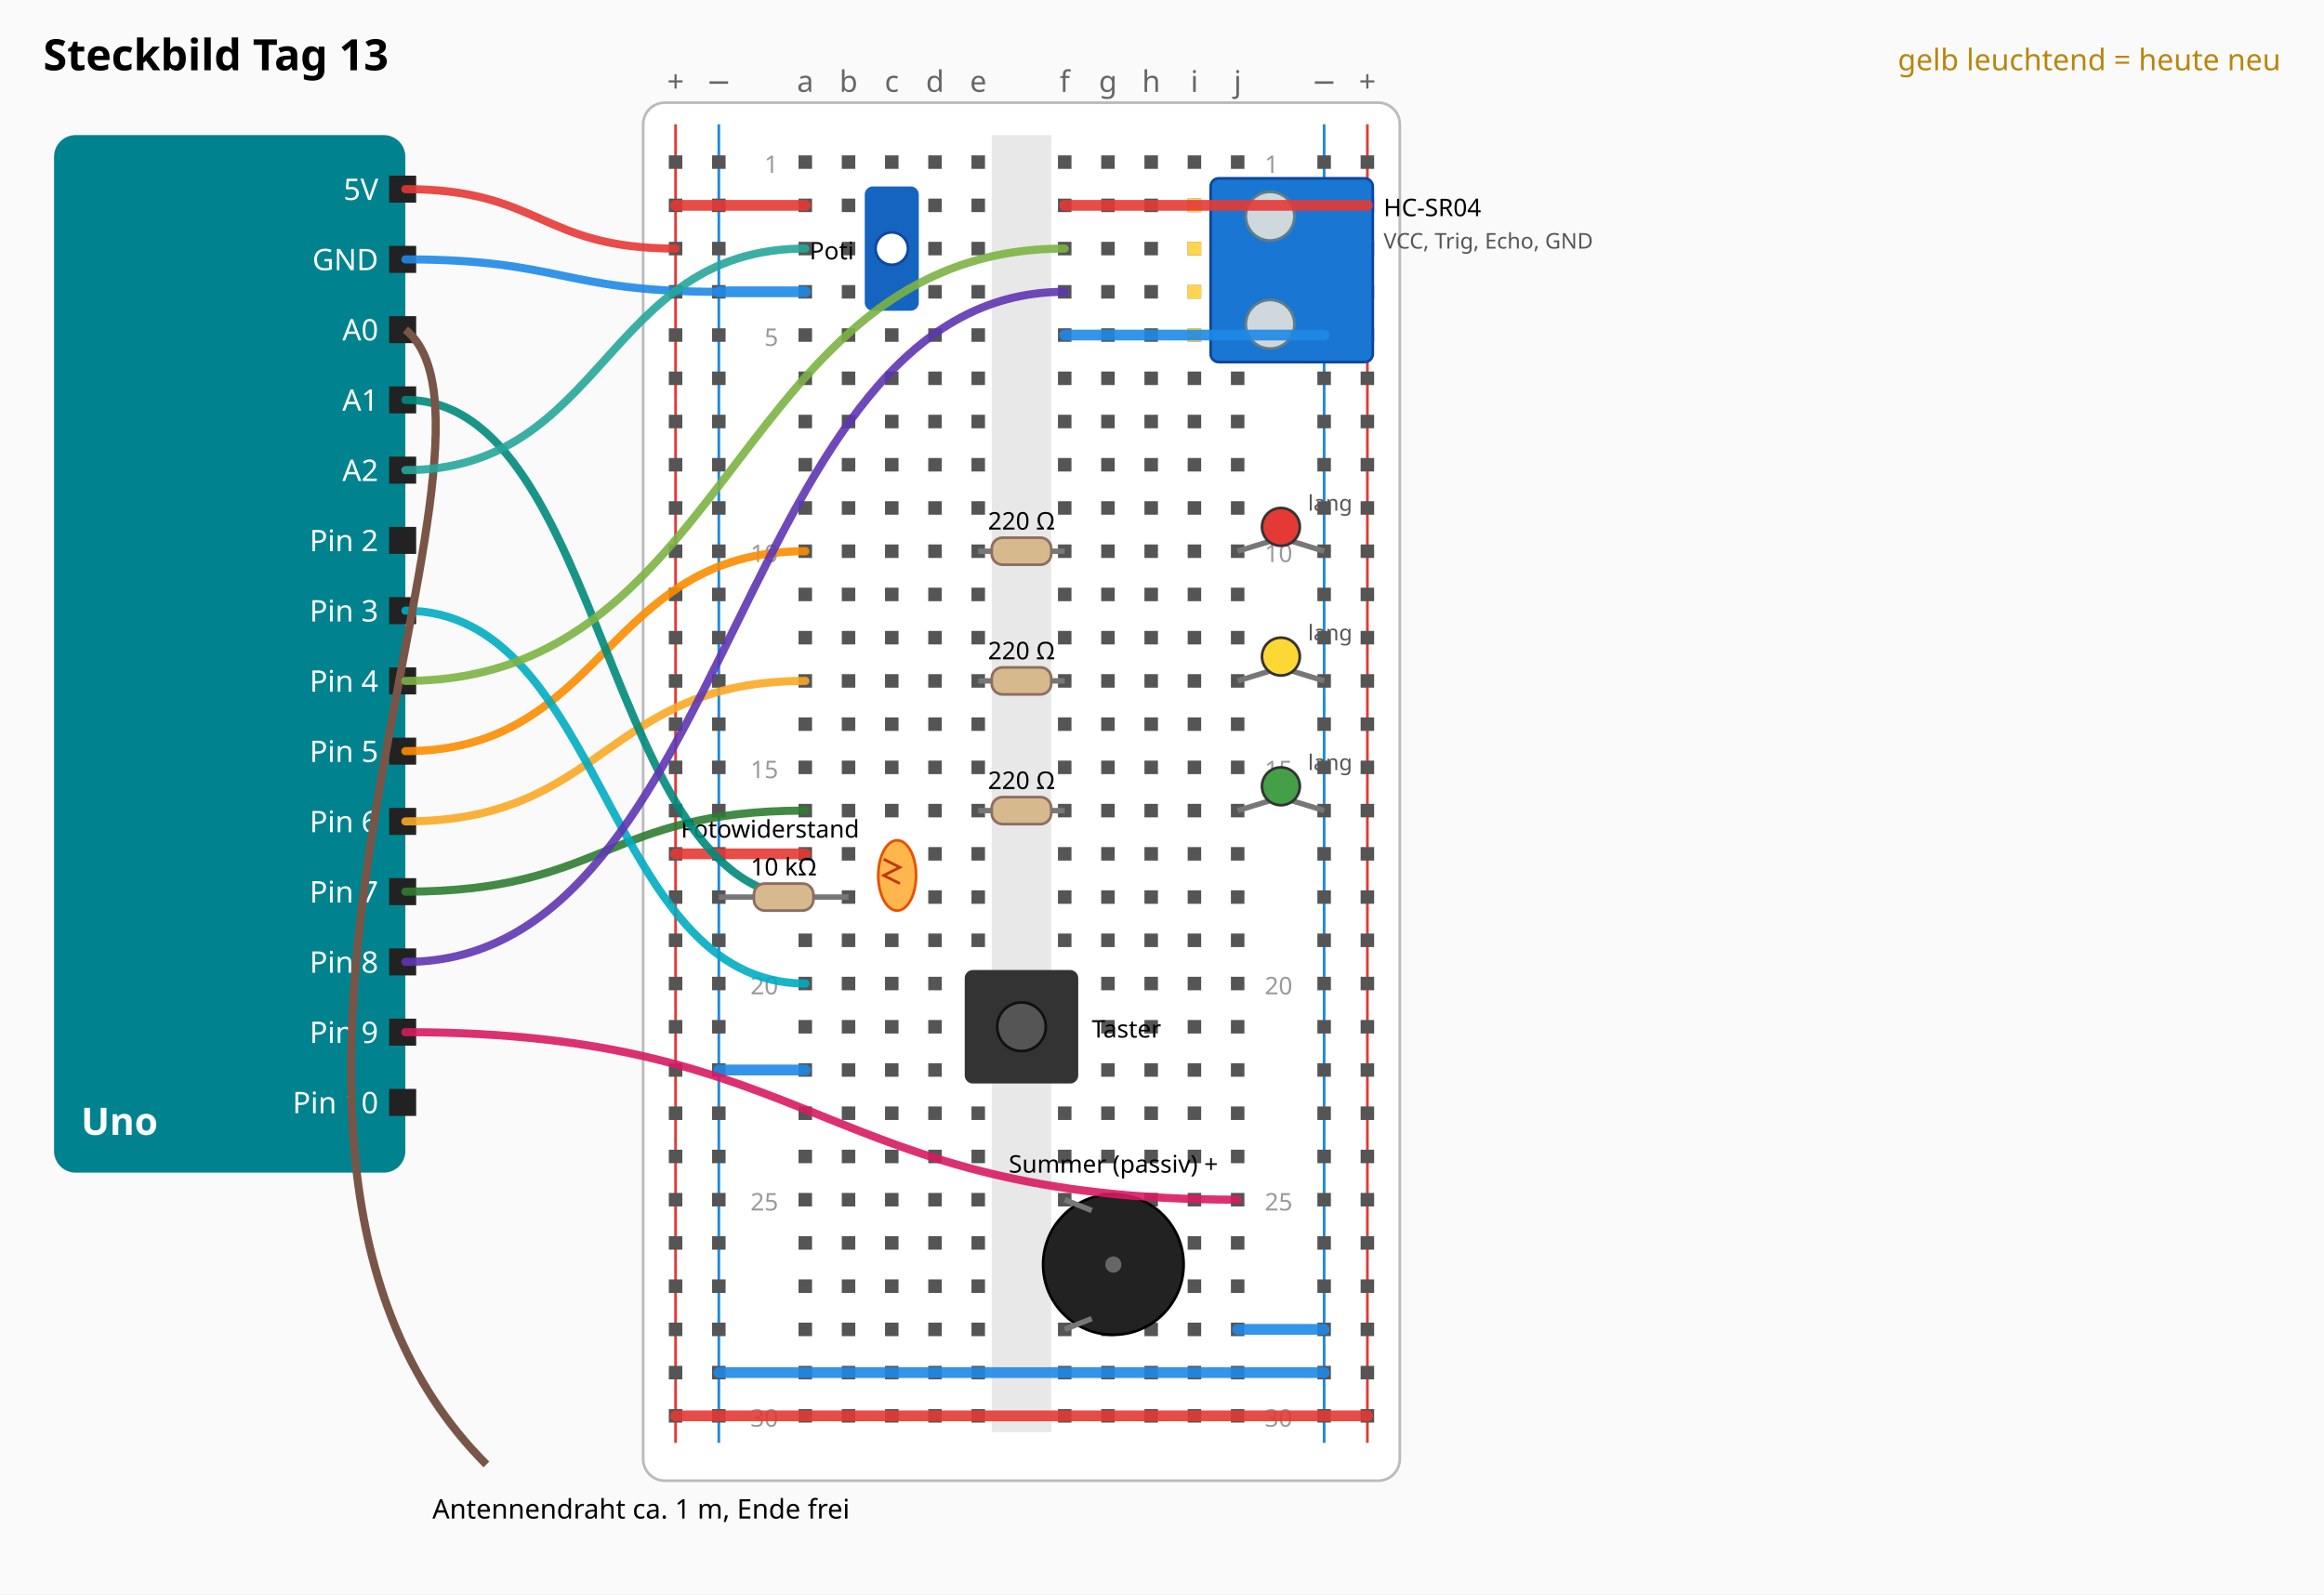
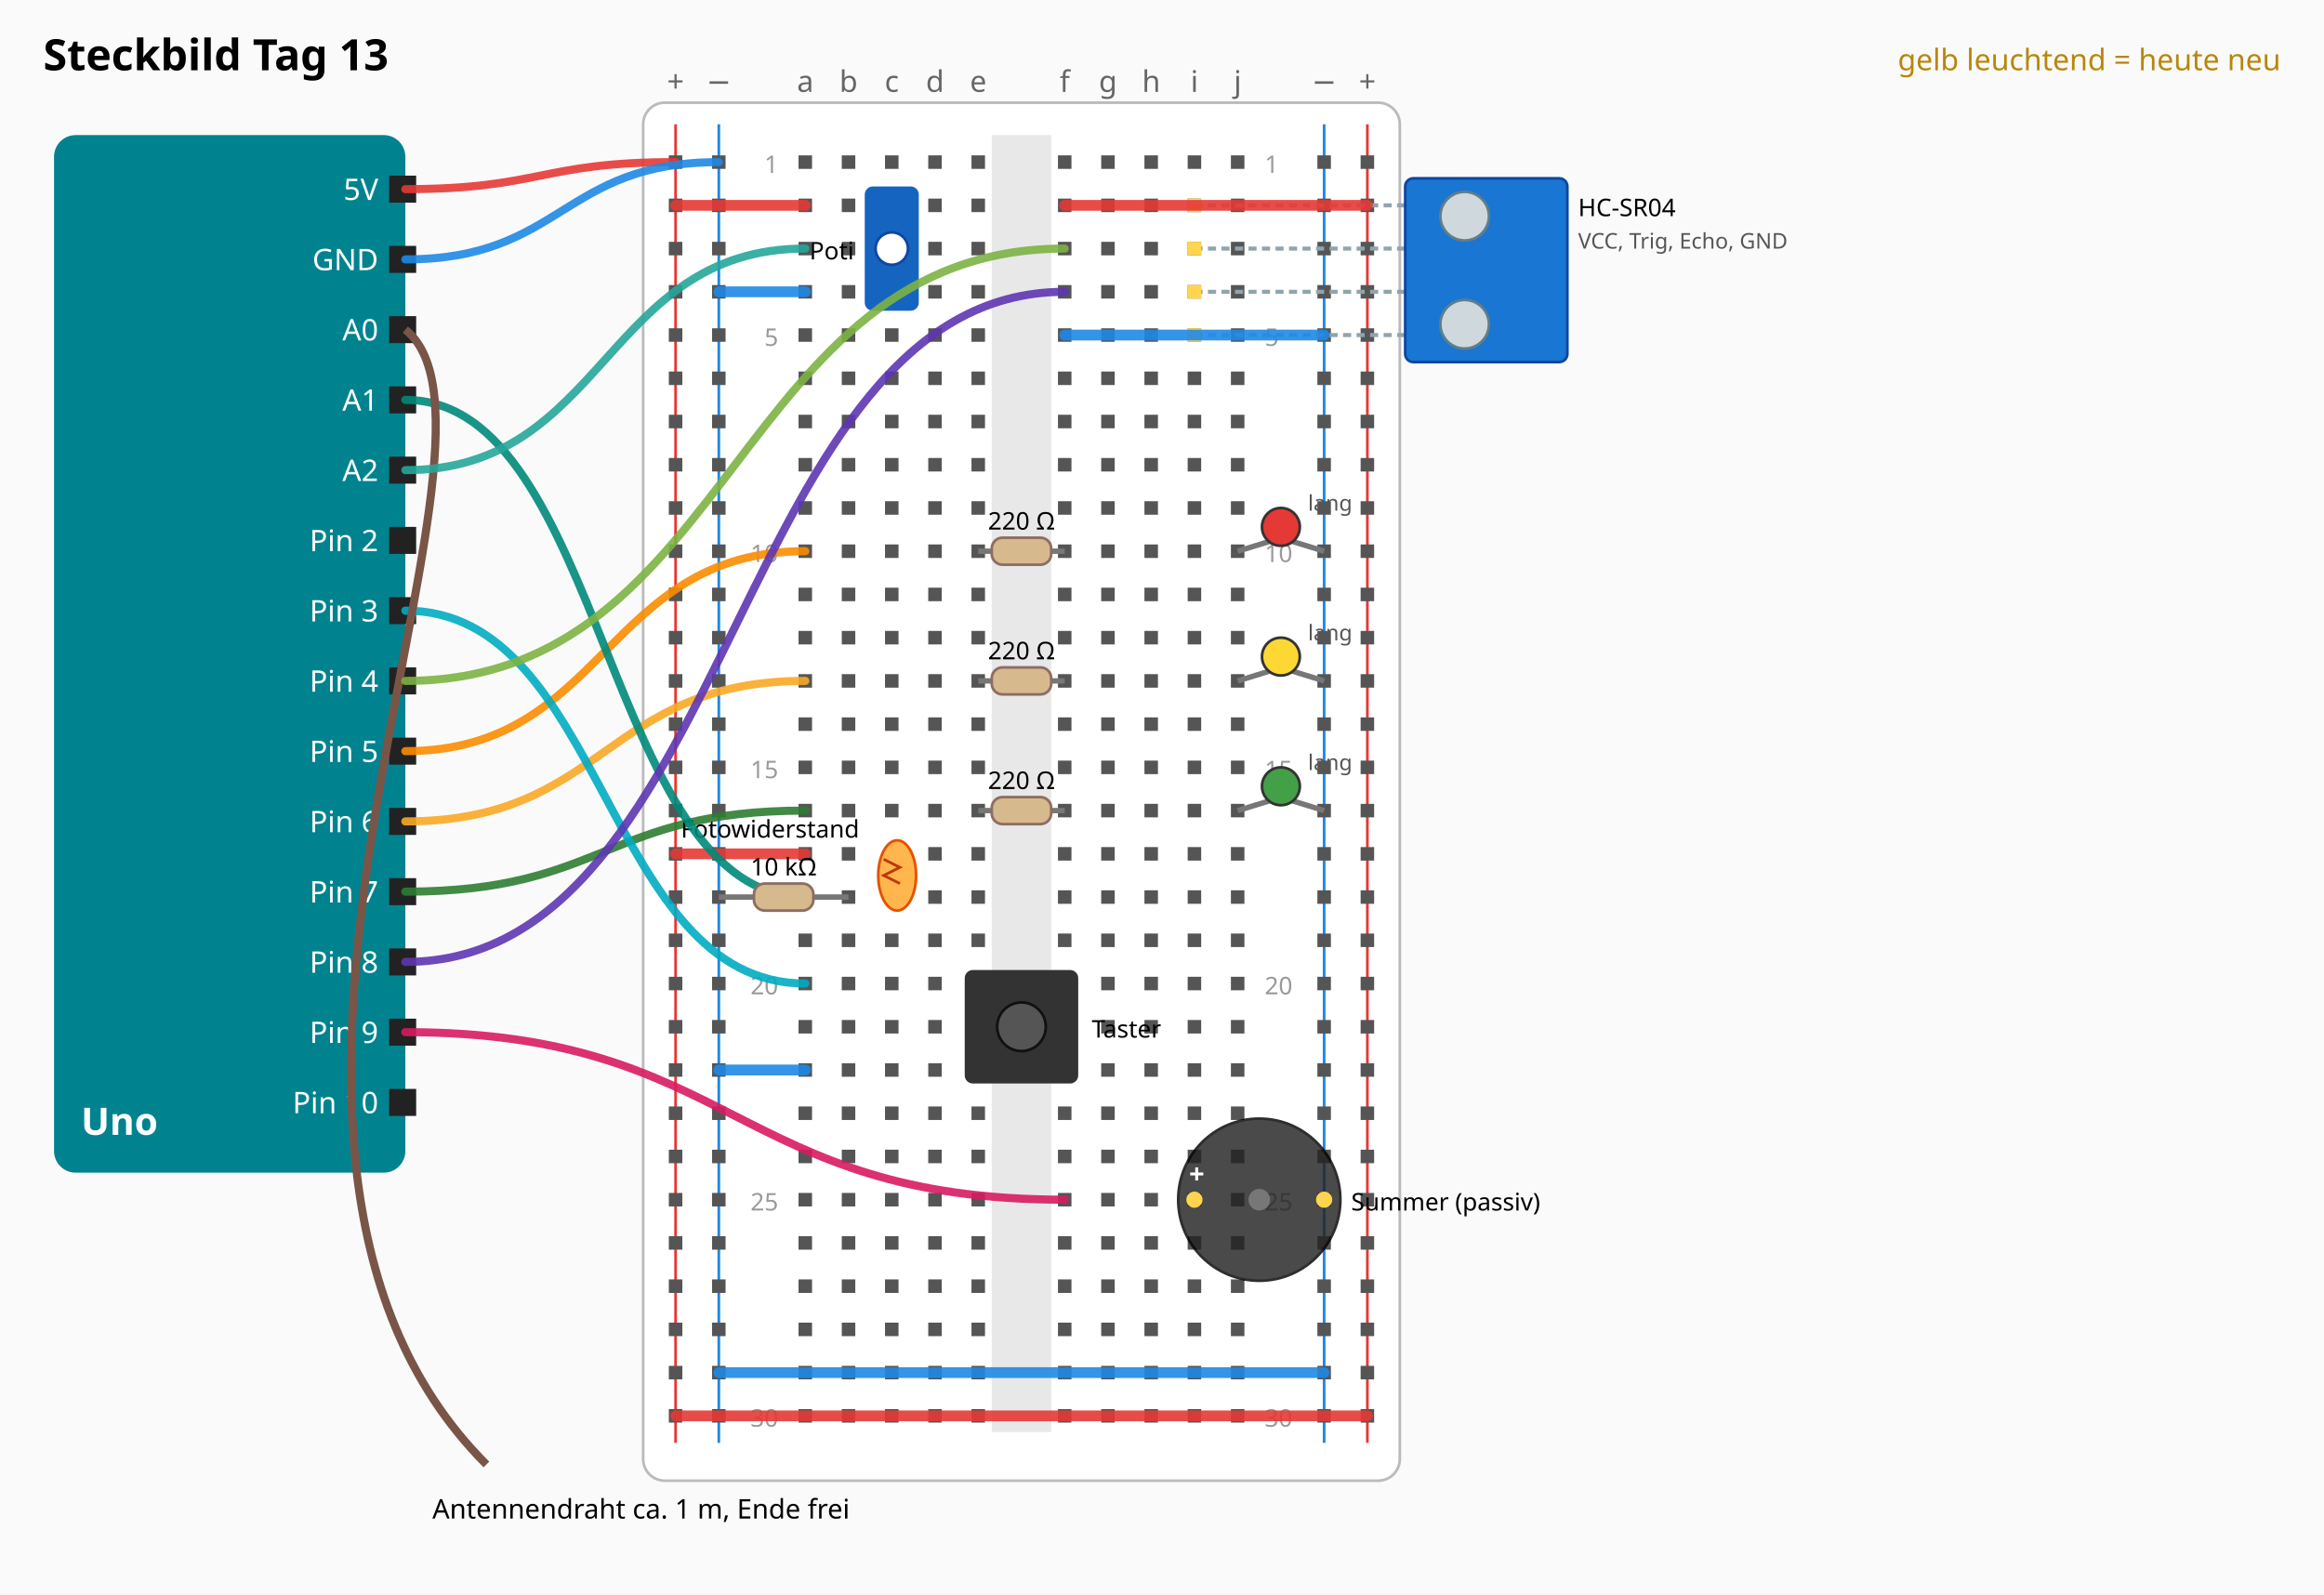
<svg xmlns="http://www.w3.org/2000/svg" viewBox="0 0 860 590" font-family="sans-serif" font-size="11">
  <defs>
    <filter id="glow" filterUnits="userSpaceOnUse" x="0" y="0" width="860" height="590">
      <feDropShadow dx="0" dy="0" stdDeviation="2.5" flood-color="#ffd400" flood-opacity="1" />
    </filter>
  </defs>
  <rect width="860" height="590" fill="#fafafa" />
  <text x="16" y="26" font-size="16" font-weight="bold">Steckbild Tag 13</text>
  <text x="844" y="26" text-anchor="end" fill="#b8860b">gelb leuchtend = heute neu</text>
  <rect x="238" y="38" width="280" height="510" rx="8" fill="#ffffff" stroke="#bbb" />
  <rect x="367" y="50" width="22" height="480" fill="#e8e8e8" />
  <line x1="250" y1="46" x2="250" y2="534" stroke="#e53935" stroke-width="1" />
  <line x1="506" y1="46" x2="506" y2="534" stroke="#e53935" stroke-width="1" />
  <line x1="266" y1="46" x2="266" y2="534" stroke="#1e88e5" stroke-width="1" />
  <line x1="490" y1="46" x2="490" y2="534" stroke="#1e88e5" stroke-width="1" />
  <text x="250" y="34" text-anchor="middle" fill="#666">+</text>
  <rect x="247.5" y="57.5" width="5" height="5" fill="#555" />
  <rect x="247.5" y="73.5" width="5" height="5" fill="#555" />
  <rect x="247.5" y="89.5" width="5" height="5" fill="#555" />
  <rect x="247.5" y="105.5" width="5" height="5" fill="#555" />
  <rect x="247.5" y="121.5" width="5" height="5" fill="#555" />
  <rect x="247.5" y="137.5" width="5" height="5" fill="#555" />
  <rect x="247.5" y="153.5" width="5" height="5" fill="#555" />
  <rect x="247.5" y="169.5" width="5" height="5" fill="#555" />
  <rect x="247.5" y="185.5" width="5" height="5" fill="#555" />
  <rect x="247.5" y="201.5" width="5" height="5" fill="#555" />
  <rect x="247.5" y="217.5" width="5" height="5" fill="#555" />
  <rect x="247.5" y="233.5" width="5" height="5" fill="#555" />
  <rect x="247.5" y="249.5" width="5" height="5" fill="#555" />
  <rect x="247.5" y="265.5" width="5" height="5" fill="#555" />
  <rect x="247.5" y="281.5" width="5" height="5" fill="#555" />
  <rect x="247.5" y="297.5" width="5" height="5" fill="#555" />
  <rect x="247.5" y="313.5" width="5" height="5" fill="#555" />
  <rect x="247.5" y="329.5" width="5" height="5" fill="#555" />
  <rect x="247.5" y="345.5" width="5" height="5" fill="#555" />
  <rect x="247.5" y="361.5" width="5" height="5" fill="#555" />
  <rect x="247.5" y="377.5" width="5" height="5" fill="#555" />
  <rect x="247.5" y="393.5" width="5" height="5" fill="#555" />
  <rect x="247.5" y="409.5" width="5" height="5" fill="#555" />
  <rect x="247.5" y="425.5" width="5" height="5" fill="#555" />
  <rect x="247.5" y="441.5" width="5" height="5" fill="#555" />
  <rect x="247.5" y="457.5" width="5" height="5" fill="#555" />
  <rect x="247.5" y="473.5" width="5" height="5" fill="#555" />
  <rect x="247.5" y="489.5" width="5" height="5" fill="#555" />
  <rect x="247.5" y="505.5" width="5" height="5" fill="#555" />
  <rect x="247.5" y="521.5" width="5" height="5" fill="#555" />
  <text x="266" y="34" text-anchor="middle" fill="#666">−</text>
  <rect x="263.5" y="57.5" width="5" height="5" fill="#555" />
  <rect x="263.5" y="73.5" width="5" height="5" fill="#555" />
  <rect x="263.5" y="89.5" width="5" height="5" fill="#555" />
  <rect x="263.5" y="105.5" width="5" height="5" fill="#555" />
  <rect x="263.5" y="121.5" width="5" height="5" fill="#555" />
  <rect x="263.5" y="137.5" width="5" height="5" fill="#555" />
  <rect x="263.5" y="153.5" width="5" height="5" fill="#555" />
  <rect x="263.5" y="169.5" width="5" height="5" fill="#555" />
  <rect x="263.5" y="185.5" width="5" height="5" fill="#555" />
  <rect x="263.5" y="201.5" width="5" height="5" fill="#555" />
  <rect x="263.5" y="217.5" width="5" height="5" fill="#555" />
  <rect x="263.5" y="233.5" width="5" height="5" fill="#555" />
  <rect x="263.5" y="249.5" width="5" height="5" fill="#555" />
  <rect x="263.5" y="265.5" width="5" height="5" fill="#555" />
  <rect x="263.5" y="281.5" width="5" height="5" fill="#555" />
  <rect x="263.5" y="297.5" width="5" height="5" fill="#555" />
  <rect x="263.5" y="313.5" width="5" height="5" fill="#555" />
  <rect x="263.5" y="329.5" width="5" height="5" fill="#555" />
  <rect x="263.5" y="345.5" width="5" height="5" fill="#555" />
  <rect x="263.5" y="361.5" width="5" height="5" fill="#555" />
  <rect x="263.5" y="377.5" width="5" height="5" fill="#555" />
  <rect x="263.5" y="393.5" width="5" height="5" fill="#555" />
  <rect x="263.5" y="409.5" width="5" height="5" fill="#555" />
  <rect x="263.5" y="425.5" width="5" height="5" fill="#555" />
  <rect x="263.5" y="441.5" width="5" height="5" fill="#555" />
  <rect x="263.5" y="457.5" width="5" height="5" fill="#555" />
  <rect x="263.5" y="473.5" width="5" height="5" fill="#555" />
  <rect x="263.5" y="489.5" width="5" height="5" fill="#555" />
  <rect x="263.5" y="505.5" width="5" height="5" fill="#555" />
  <rect x="263.5" y="521.5" width="5" height="5" fill="#555" />
  <text x="298" y="34" text-anchor="middle" fill="#666">a</text>
  <rect x="295.5" y="57.5" width="5" height="5" fill="#555" />
  <rect x="295.5" y="73.5" width="5" height="5" fill="#555" />
  <rect x="295.5" y="89.5" width="5" height="5" fill="#555" />
  <rect x="295.5" y="105.5" width="5" height="5" fill="#555" />
  <rect x="295.5" y="121.5" width="5" height="5" fill="#555" />
  <rect x="295.5" y="137.5" width="5" height="5" fill="#555" />
  <rect x="295.5" y="153.5" width="5" height="5" fill="#555" />
  <rect x="295.5" y="169.5" width="5" height="5" fill="#555" />
  <rect x="295.5" y="185.5" width="5" height="5" fill="#555" />
  <rect x="295.5" y="201.5" width="5" height="5" fill="#555" />
  <rect x="295.5" y="217.5" width="5" height="5" fill="#555" />
  <rect x="295.5" y="233.5" width="5" height="5" fill="#555" />
  <rect x="295.5" y="249.5" width="5" height="5" fill="#555" />
  <rect x="295.5" y="265.5" width="5" height="5" fill="#555" />
  <rect x="295.5" y="281.5" width="5" height="5" fill="#555" />
  <rect x="295.5" y="297.5" width="5" height="5" fill="#555" />
  <rect x="295.5" y="313.5" width="5" height="5" fill="#555" />
  <rect x="295.5" y="329.5" width="5" height="5" fill="#555" />
  <rect x="295.5" y="345.5" width="5" height="5" fill="#555" />
  <rect x="295.5" y="361.5" width="5" height="5" fill="#555" />
  <rect x="295.5" y="377.5" width="5" height="5" fill="#555" />
  <rect x="295.5" y="393.5" width="5" height="5" fill="#555" />
  <rect x="295.5" y="409.5" width="5" height="5" fill="#555" />
  <rect x="295.5" y="425.5" width="5" height="5" fill="#555" />
  <rect x="295.5" y="441.5" width="5" height="5" fill="#555" />
  <rect x="295.5" y="457.5" width="5" height="5" fill="#555" />
  <rect x="295.5" y="473.5" width="5" height="5" fill="#555" />
  <rect x="295.5" y="489.5" width="5" height="5" fill="#555" />
  <rect x="295.5" y="505.5" width="5" height="5" fill="#555" />
  <rect x="295.5" y="521.5" width="5" height="5" fill="#555" />
  <text x="314" y="34" text-anchor="middle" fill="#666">b</text>
  <rect x="311.5" y="57.5" width="5" height="5" fill="#555" />
  <rect x="311.5" y="73.5" width="5" height="5" fill="#555" />
  <rect x="311.5" y="89.5" width="5" height="5" fill="#555" />
  <rect x="311.5" y="105.5" width="5" height="5" fill="#555" />
  <rect x="311.5" y="121.5" width="5" height="5" fill="#555" />
  <rect x="311.5" y="137.5" width="5" height="5" fill="#555" />
  <rect x="311.5" y="153.5" width="5" height="5" fill="#555" />
  <rect x="311.5" y="169.5" width="5" height="5" fill="#555" />
  <rect x="311.5" y="185.5" width="5" height="5" fill="#555" />
  <rect x="311.5" y="201.5" width="5" height="5" fill="#555" />
  <rect x="311.5" y="217.5" width="5" height="5" fill="#555" />
  <rect x="311.5" y="233.5" width="5" height="5" fill="#555" />
  <rect x="311.5" y="249.5" width="5" height="5" fill="#555" />
  <rect x="311.5" y="265.5" width="5" height="5" fill="#555" />
  <rect x="311.5" y="281.5" width="5" height="5" fill="#555" />
  <rect x="311.5" y="297.5" width="5" height="5" fill="#555" />
  <rect x="311.5" y="313.5" width="5" height="5" fill="#555" />
  <rect x="311.5" y="329.5" width="5" height="5" fill="#555" />
  <rect x="311.5" y="345.5" width="5" height="5" fill="#555" />
  <rect x="311.5" y="361.5" width="5" height="5" fill="#555" />
  <rect x="311.5" y="377.5" width="5" height="5" fill="#555" />
  <rect x="311.5" y="393.5" width="5" height="5" fill="#555" />
  <rect x="311.5" y="409.5" width="5" height="5" fill="#555" />
  <rect x="311.5" y="425.5" width="5" height="5" fill="#555" />
  <rect x="311.5" y="441.5" width="5" height="5" fill="#555" />
  <rect x="311.5" y="457.5" width="5" height="5" fill="#555" />
  <rect x="311.5" y="473.5" width="5" height="5" fill="#555" />
  <rect x="311.5" y="489.5" width="5" height="5" fill="#555" />
  <rect x="311.5" y="505.5" width="5" height="5" fill="#555" />
  <rect x="311.5" y="521.5" width="5" height="5" fill="#555" />
  <text x="330" y="34" text-anchor="middle" fill="#666">c</text>
  <rect x="327.5" y="57.5" width="5" height="5" fill="#555" />
  <rect x="327.5" y="73.5" width="5" height="5" fill="#555" />
  <rect x="327.5" y="89.5" width="5" height="5" fill="#555" />
  <rect x="327.5" y="105.5" width="5" height="5" fill="#555" />
  <rect x="327.5" y="121.5" width="5" height="5" fill="#555" />
  <rect x="327.5" y="137.5" width="5" height="5" fill="#555" />
  <rect x="327.5" y="153.5" width="5" height="5" fill="#555" />
  <rect x="327.5" y="169.5" width="5" height="5" fill="#555" />
  <rect x="327.5" y="185.5" width="5" height="5" fill="#555" />
  <rect x="327.5" y="201.5" width="5" height="5" fill="#555" />
  <rect x="327.5" y="217.5" width="5" height="5" fill="#555" />
  <rect x="327.5" y="233.5" width="5" height="5" fill="#555" />
  <rect x="327.5" y="249.5" width="5" height="5" fill="#555" />
  <rect x="327.5" y="265.5" width="5" height="5" fill="#555" />
  <rect x="327.5" y="281.5" width="5" height="5" fill="#555" />
  <rect x="327.5" y="297.5" width="5" height="5" fill="#555" />
  <rect x="327.5" y="313.5" width="5" height="5" fill="#555" />
  <rect x="327.5" y="329.5" width="5" height="5" fill="#555" />
  <rect x="327.5" y="345.5" width="5" height="5" fill="#555" />
  <rect x="327.5" y="361.5" width="5" height="5" fill="#555" />
  <rect x="327.5" y="377.5" width="5" height="5" fill="#555" />
  <rect x="327.5" y="393.5" width="5" height="5" fill="#555" />
  <rect x="327.5" y="409.5" width="5" height="5" fill="#555" />
  <rect x="327.5" y="425.5" width="5" height="5" fill="#555" />
  <rect x="327.5" y="441.5" width="5" height="5" fill="#555" />
  <rect x="327.5" y="457.5" width="5" height="5" fill="#555" />
  <rect x="327.5" y="473.5" width="5" height="5" fill="#555" />
  <rect x="327.5" y="489.5" width="5" height="5" fill="#555" />
  <rect x="327.5" y="505.5" width="5" height="5" fill="#555" />
  <rect x="327.5" y="521.5" width="5" height="5" fill="#555" />
  <text x="346" y="34" text-anchor="middle" fill="#666">d</text>
  <rect x="343.5" y="57.5" width="5" height="5" fill="#555" />
  <rect x="343.5" y="73.5" width="5" height="5" fill="#555" />
  <rect x="343.5" y="89.5" width="5" height="5" fill="#555" />
  <rect x="343.5" y="105.5" width="5" height="5" fill="#555" />
  <rect x="343.5" y="121.5" width="5" height="5" fill="#555" />
  <rect x="343.5" y="137.5" width="5" height="5" fill="#555" />
  <rect x="343.5" y="153.5" width="5" height="5" fill="#555" />
  <rect x="343.5" y="169.5" width="5" height="5" fill="#555" />
  <rect x="343.5" y="185.5" width="5" height="5" fill="#555" />
  <rect x="343.5" y="201.5" width="5" height="5" fill="#555" />
  <rect x="343.5" y="217.5" width="5" height="5" fill="#555" />
  <rect x="343.5" y="233.5" width="5" height="5" fill="#555" />
  <rect x="343.5" y="249.5" width="5" height="5" fill="#555" />
  <rect x="343.5" y="265.5" width="5" height="5" fill="#555" />
  <rect x="343.5" y="281.5" width="5" height="5" fill="#555" />
  <rect x="343.5" y="297.5" width="5" height="5" fill="#555" />
  <rect x="343.5" y="313.5" width="5" height="5" fill="#555" />
  <rect x="343.5" y="329.5" width="5" height="5" fill="#555" />
  <rect x="343.5" y="345.5" width="5" height="5" fill="#555" />
  <rect x="343.5" y="361.5" width="5" height="5" fill="#555" />
  <rect x="343.5" y="377.5" width="5" height="5" fill="#555" />
  <rect x="343.5" y="393.5" width="5" height="5" fill="#555" />
  <rect x="343.5" y="409.5" width="5" height="5" fill="#555" />
  <rect x="343.5" y="425.5" width="5" height="5" fill="#555" />
  <rect x="343.5" y="441.5" width="5" height="5" fill="#555" />
  <rect x="343.5" y="457.5" width="5" height="5" fill="#555" />
  <rect x="343.5" y="473.5" width="5" height="5" fill="#555" />
  <rect x="343.5" y="489.5" width="5" height="5" fill="#555" />
  <rect x="343.5" y="505.5" width="5" height="5" fill="#555" />
  <rect x="343.5" y="521.5" width="5" height="5" fill="#555" />
  <text x="362" y="34" text-anchor="middle" fill="#666">e</text>
  <rect x="359.5" y="57.5" width="5" height="5" fill="#555" />
  <rect x="359.5" y="73.5" width="5" height="5" fill="#555" />
  <rect x="359.5" y="89.5" width="5" height="5" fill="#555" />
  <rect x="359.5" y="105.5" width="5" height="5" fill="#555" />
  <rect x="359.5" y="121.5" width="5" height="5" fill="#555" />
  <rect x="359.5" y="137.5" width="5" height="5" fill="#555" />
  <rect x="359.5" y="153.5" width="5" height="5" fill="#555" />
  <rect x="359.5" y="169.5" width="5" height="5" fill="#555" />
  <rect x="359.5" y="185.5" width="5" height="5" fill="#555" />
  <rect x="359.5" y="201.5" width="5" height="5" fill="#555" />
  <rect x="359.5" y="217.5" width="5" height="5" fill="#555" />
  <rect x="359.5" y="233.5" width="5" height="5" fill="#555" />
  <rect x="359.5" y="249.5" width="5" height="5" fill="#555" />
  <rect x="359.5" y="265.5" width="5" height="5" fill="#555" />
  <rect x="359.5" y="281.5" width="5" height="5" fill="#555" />
  <rect x="359.5" y="297.5" width="5" height="5" fill="#555" />
  <rect x="359.5" y="313.5" width="5" height="5" fill="#555" />
  <rect x="359.5" y="329.5" width="5" height="5" fill="#555" />
  <rect x="359.5" y="345.5" width="5" height="5" fill="#555" />
  <rect x="359.5" y="361.5" width="5" height="5" fill="#555" />
  <rect x="359.5" y="377.5" width="5" height="5" fill="#555" />
  <rect x="359.5" y="393.5" width="5" height="5" fill="#555" />
  <rect x="359.5" y="409.5" width="5" height="5" fill="#555" />
  <rect x="359.5" y="425.5" width="5" height="5" fill="#555" />
  <rect x="359.5" y="441.5" width="5" height="5" fill="#555" />
  <rect x="359.5" y="457.5" width="5" height="5" fill="#555" />
  <rect x="359.5" y="473.5" width="5" height="5" fill="#555" />
  <rect x="359.5" y="489.5" width="5" height="5" fill="#555" />
  <rect x="359.5" y="505.5" width="5" height="5" fill="#555" />
  <rect x="359.5" y="521.5" width="5" height="5" fill="#555" />
  <text x="394" y="34" text-anchor="middle" fill="#666">f</text>
  <rect x="391.5" y="57.5" width="5" height="5" fill="#555" />
  <rect x="391.5" y="73.5" width="5" height="5" fill="#555" />
  <rect x="391.5" y="89.5" width="5" height="5" fill="#555" />
  <rect x="391.5" y="105.5" width="5" height="5" fill="#555" />
  <rect x="391.5" y="121.5" width="5" height="5" fill="#555" />
  <rect x="391.5" y="137.5" width="5" height="5" fill="#555" />
  <rect x="391.5" y="153.5" width="5" height="5" fill="#555" />
  <rect x="391.5" y="169.5" width="5" height="5" fill="#555" />
  <rect x="391.5" y="185.5" width="5" height="5" fill="#555" />
  <rect x="391.5" y="201.5" width="5" height="5" fill="#555" />
  <rect x="391.5" y="217.5" width="5" height="5" fill="#555" />
  <rect x="391.5" y="233.5" width="5" height="5" fill="#555" />
  <rect x="391.5" y="249.5" width="5" height="5" fill="#555" />
  <rect x="391.5" y="265.5" width="5" height="5" fill="#555" />
  <rect x="391.5" y="281.5" width="5" height="5" fill="#555" />
  <rect x="391.5" y="297.5" width="5" height="5" fill="#555" />
  <rect x="391.5" y="313.5" width="5" height="5" fill="#555" />
  <rect x="391.5" y="329.5" width="5" height="5" fill="#555" />
  <rect x="391.5" y="345.5" width="5" height="5" fill="#555" />
  <rect x="391.5" y="361.5" width="5" height="5" fill="#555" />
  <rect x="391.5" y="377.5" width="5" height="5" fill="#555" />
  <rect x="391.5" y="393.5" width="5" height="5" fill="#555" />
  <rect x="391.5" y="409.5" width="5" height="5" fill="#555" />
  <rect x="391.5" y="425.5" width="5" height="5" fill="#555" />
  <rect x="391.5" y="441.5" width="5" height="5" fill="#555" />
  <rect x="391.5" y="457.5" width="5" height="5" fill="#555" />
  <rect x="391.5" y="473.5" width="5" height="5" fill="#555" />
  <rect x="391.5" y="489.5" width="5" height="5" fill="#555" />
  <rect x="391.5" y="505.5" width="5" height="5" fill="#555" />
  <rect x="391.5" y="521.5" width="5" height="5" fill="#555" />
  <text x="410" y="34" text-anchor="middle" fill="#666">g</text>
  <rect x="407.5" y="57.5" width="5" height="5" fill="#555" />
  <rect x="407.5" y="73.5" width="5" height="5" fill="#555" />
  <rect x="407.5" y="89.5" width="5" height="5" fill="#555" />
  <rect x="407.5" y="105.5" width="5" height="5" fill="#555" />
  <rect x="407.5" y="121.5" width="5" height="5" fill="#555" />
  <rect x="407.5" y="137.5" width="5" height="5" fill="#555" />
  <rect x="407.5" y="153.5" width="5" height="5" fill="#555" />
  <rect x="407.5" y="169.5" width="5" height="5" fill="#555" />
  <rect x="407.5" y="185.5" width="5" height="5" fill="#555" />
  <rect x="407.5" y="201.5" width="5" height="5" fill="#555" />
  <rect x="407.5" y="217.5" width="5" height="5" fill="#555" />
  <rect x="407.5" y="233.5" width="5" height="5" fill="#555" />
  <rect x="407.5" y="249.5" width="5" height="5" fill="#555" />
  <rect x="407.5" y="265.5" width="5" height="5" fill="#555" />
  <rect x="407.5" y="281.5" width="5" height="5" fill="#555" />
  <rect x="407.5" y="297.5" width="5" height="5" fill="#555" />
  <rect x="407.5" y="313.5" width="5" height="5" fill="#555" />
  <rect x="407.5" y="329.5" width="5" height="5" fill="#555" />
  <rect x="407.5" y="345.5" width="5" height="5" fill="#555" />
  <rect x="407.5" y="361.5" width="5" height="5" fill="#555" />
  <rect x="407.5" y="377.5" width="5" height="5" fill="#555" />
  <rect x="407.5" y="393.5" width="5" height="5" fill="#555" />
  <rect x="407.5" y="409.5" width="5" height="5" fill="#555" />
  <rect x="407.5" y="425.5" width="5" height="5" fill="#555" />
  <rect x="407.5" y="441.5" width="5" height="5" fill="#555" />
  <rect x="407.5" y="457.5" width="5" height="5" fill="#555" />
  <rect x="407.5" y="473.5" width="5" height="5" fill="#555" />
  <rect x="407.5" y="489.5" width="5" height="5" fill="#555" />
  <rect x="407.5" y="505.5" width="5" height="5" fill="#555" />
  <rect x="407.5" y="521.5" width="5" height="5" fill="#555" />
  <text x="426" y="34" text-anchor="middle" fill="#666">h</text>
  <rect x="423.5" y="57.5" width="5" height="5" fill="#555" />
  <rect x="423.5" y="73.5" width="5" height="5" fill="#555" />
  <rect x="423.5" y="89.5" width="5" height="5" fill="#555" />
  <rect x="423.5" y="105.5" width="5" height="5" fill="#555" />
  <rect x="423.5" y="121.5" width="5" height="5" fill="#555" />
  <rect x="423.5" y="137.5" width="5" height="5" fill="#555" />
  <rect x="423.5" y="153.5" width="5" height="5" fill="#555" />
  <rect x="423.5" y="169.5" width="5" height="5" fill="#555" />
  <rect x="423.5" y="185.5" width="5" height="5" fill="#555" />
  <rect x="423.5" y="201.5" width="5" height="5" fill="#555" />
  <rect x="423.5" y="217.5" width="5" height="5" fill="#555" />
  <rect x="423.5" y="233.5" width="5" height="5" fill="#555" />
  <rect x="423.5" y="249.5" width="5" height="5" fill="#555" />
  <rect x="423.5" y="265.5" width="5" height="5" fill="#555" />
  <rect x="423.5" y="281.5" width="5" height="5" fill="#555" />
  <rect x="423.5" y="297.5" width="5" height="5" fill="#555" />
  <rect x="423.5" y="313.5" width="5" height="5" fill="#555" />
  <rect x="423.5" y="329.5" width="5" height="5" fill="#555" />
  <rect x="423.5" y="345.5" width="5" height="5" fill="#555" />
  <rect x="423.5" y="361.5" width="5" height="5" fill="#555" />
  <rect x="423.5" y="377.5" width="5" height="5" fill="#555" />
  <rect x="423.5" y="393.5" width="5" height="5" fill="#555" />
  <rect x="423.5" y="409.5" width="5" height="5" fill="#555" />
  <rect x="423.5" y="425.5" width="5" height="5" fill="#555" />
  <rect x="423.5" y="441.5" width="5" height="5" fill="#555" />
  <rect x="423.5" y="457.5" width="5" height="5" fill="#555" />
  <rect x="423.5" y="473.5" width="5" height="5" fill="#555" />
  <rect x="423.5" y="489.5" width="5" height="5" fill="#555" />
  <rect x="423.5" y="505.5" width="5" height="5" fill="#555" />
  <rect x="423.5" y="521.5" width="5" height="5" fill="#555" />
  <text x="442" y="34" text-anchor="middle" fill="#666">i</text>
  <rect x="439.5" y="57.5" width="5" height="5" fill="#555" />
  <rect x="439.5" y="73.5" width="5" height="5" fill="#555" />
  <rect x="439.5" y="89.5" width="5" height="5" fill="#555" />
  <rect x="439.5" y="105.5" width="5" height="5" fill="#555" />
  <rect x="439.5" y="121.5" width="5" height="5" fill="#555" />
  <rect x="439.5" y="137.5" width="5" height="5" fill="#555" />
  <rect x="439.5" y="153.5" width="5" height="5" fill="#555" />
  <rect x="439.5" y="169.5" width="5" height="5" fill="#555" />
  <rect x="439.5" y="185.5" width="5" height="5" fill="#555" />
  <rect x="439.5" y="201.5" width="5" height="5" fill="#555" />
  <rect x="439.5" y="217.5" width="5" height="5" fill="#555" />
  <rect x="439.5" y="233.5" width="5" height="5" fill="#555" />
  <rect x="439.5" y="249.5" width="5" height="5" fill="#555" />
  <rect x="439.5" y="265.5" width="5" height="5" fill="#555" />
  <rect x="439.5" y="281.5" width="5" height="5" fill="#555" />
  <rect x="439.5" y="297.5" width="5" height="5" fill="#555" />
  <rect x="439.5" y="313.5" width="5" height="5" fill="#555" />
  <rect x="439.5" y="329.5" width="5" height="5" fill="#555" />
  <rect x="439.5" y="345.5" width="5" height="5" fill="#555" />
  <rect x="439.5" y="361.5" width="5" height="5" fill="#555" />
  <rect x="439.5" y="377.5" width="5" height="5" fill="#555" />
  <rect x="439.5" y="393.5" width="5" height="5" fill="#555" />
  <rect x="439.5" y="409.5" width="5" height="5" fill="#555" />
  <rect x="439.5" y="425.5" width="5" height="5" fill="#555" />
  <rect x="439.5" y="441.5" width="5" height="5" fill="#555" />
  <rect x="439.5" y="457.5" width="5" height="5" fill="#555" />
  <rect x="439.5" y="473.5" width="5" height="5" fill="#555" />
  <rect x="439.5" y="489.5" width="5" height="5" fill="#555" />
  <rect x="439.5" y="505.5" width="5" height="5" fill="#555" />
  <rect x="439.5" y="521.5" width="5" height="5" fill="#555" />
  <text x="458" y="34" text-anchor="middle" fill="#666">j</text>
  <rect x="455.5" y="57.5" width="5" height="5" fill="#555" />
  <rect x="455.5" y="73.5" width="5" height="5" fill="#555" />
  <rect x="455.5" y="89.5" width="5" height="5" fill="#555" />
  <rect x="455.5" y="105.5" width="5" height="5" fill="#555" />
  <rect x="455.5" y="121.5" width="5" height="5" fill="#555" />
  <rect x="455.5" y="137.5" width="5" height="5" fill="#555" />
  <rect x="455.5" y="153.5" width="5" height="5" fill="#555" />
  <rect x="455.5" y="169.5" width="5" height="5" fill="#555" />
  <rect x="455.5" y="185.5" width="5" height="5" fill="#555" />
  <rect x="455.5" y="201.5" width="5" height="5" fill="#555" />
  <rect x="455.5" y="217.5" width="5" height="5" fill="#555" />
  <rect x="455.5" y="233.5" width="5" height="5" fill="#555" />
  <rect x="455.5" y="249.5" width="5" height="5" fill="#555" />
  <rect x="455.5" y="265.5" width="5" height="5" fill="#555" />
  <rect x="455.5" y="281.5" width="5" height="5" fill="#555" />
  <rect x="455.5" y="297.5" width="5" height="5" fill="#555" />
  <rect x="455.5" y="313.5" width="5" height="5" fill="#555" />
  <rect x="455.5" y="329.5" width="5" height="5" fill="#555" />
  <rect x="455.5" y="345.5" width="5" height="5" fill="#555" />
  <rect x="455.5" y="361.5" width="5" height="5" fill="#555" />
  <rect x="455.5" y="377.5" width="5" height="5" fill="#555" />
  <rect x="455.5" y="393.5" width="5" height="5" fill="#555" />
  <rect x="455.5" y="409.5" width="5" height="5" fill="#555" />
  <rect x="455.5" y="425.5" width="5" height="5" fill="#555" />
  <rect x="455.5" y="441.5" width="5" height="5" fill="#555" />
  <rect x="455.5" y="457.5" width="5" height="5" fill="#555" />
  <rect x="455.5" y="473.5" width="5" height="5" fill="#555" />
  <rect x="455.5" y="489.5" width="5" height="5" fill="#555" />
  <rect x="455.5" y="505.5" width="5" height="5" fill="#555" />
  <rect x="455.5" y="521.5" width="5" height="5" fill="#555" />
  <text x="490" y="34" text-anchor="middle" fill="#666">−</text>
  <rect x="487.5" y="57.5" width="5" height="5" fill="#555" />
  <rect x="487.5" y="73.5" width="5" height="5" fill="#555" />
  <rect x="487.5" y="89.5" width="5" height="5" fill="#555" />
  <rect x="487.5" y="105.5" width="5" height="5" fill="#555" />
  <rect x="487.5" y="121.5" width="5" height="5" fill="#555" />
  <rect x="487.5" y="137.5" width="5" height="5" fill="#555" />
  <rect x="487.5" y="153.5" width="5" height="5" fill="#555" />
  <rect x="487.5" y="169.5" width="5" height="5" fill="#555" />
  <rect x="487.5" y="185.5" width="5" height="5" fill="#555" />
  <rect x="487.5" y="201.5" width="5" height="5" fill="#555" />
  <rect x="487.5" y="217.5" width="5" height="5" fill="#555" />
  <rect x="487.5" y="233.5" width="5" height="5" fill="#555" />
  <rect x="487.5" y="249.5" width="5" height="5" fill="#555" />
  <rect x="487.5" y="265.5" width="5" height="5" fill="#555" />
  <rect x="487.5" y="281.5" width="5" height="5" fill="#555" />
  <rect x="487.5" y="297.5" width="5" height="5" fill="#555" />
  <rect x="487.5" y="313.5" width="5" height="5" fill="#555" />
  <rect x="487.5" y="329.5" width="5" height="5" fill="#555" />
  <rect x="487.5" y="345.5" width="5" height="5" fill="#555" />
  <rect x="487.5" y="361.5" width="5" height="5" fill="#555" />
  <rect x="487.5" y="377.5" width="5" height="5" fill="#555" />
  <rect x="487.5" y="393.5" width="5" height="5" fill="#555" />
  <rect x="487.5" y="409.5" width="5" height="5" fill="#555" />
  <rect x="487.5" y="425.5" width="5" height="5" fill="#555" />
  <rect x="487.5" y="441.5" width="5" height="5" fill="#555" />
  <rect x="487.5" y="457.5" width="5" height="5" fill="#555" />
  <rect x="487.5" y="473.5" width="5" height="5" fill="#555" />
  <rect x="487.5" y="489.5" width="5" height="5" fill="#555" />
  <rect x="487.5" y="505.5" width="5" height="5" fill="#555" />
  <rect x="487.5" y="521.5" width="5" height="5" fill="#555" />
  <text x="506" y="34" text-anchor="middle" fill="#666">+</text>
  <rect x="503.5" y="57.5" width="5" height="5" fill="#555" />
  <rect x="503.5" y="73.5" width="5" height="5" fill="#555" />
  <rect x="503.5" y="89.5" width="5" height="5" fill="#555" />
  <rect x="503.5" y="105.5" width="5" height="5" fill="#555" />
  <rect x="503.5" y="121.5" width="5" height="5" fill="#555" />
  <rect x="503.5" y="137.5" width="5" height="5" fill="#555" />
  <rect x="503.5" y="153.5" width="5" height="5" fill="#555" />
  <rect x="503.5" y="169.5" width="5" height="5" fill="#555" />
  <rect x="503.5" y="185.5" width="5" height="5" fill="#555" />
  <rect x="503.5" y="201.5" width="5" height="5" fill="#555" />
  <rect x="503.5" y="217.5" width="5" height="5" fill="#555" />
  <rect x="503.5" y="233.5" width="5" height="5" fill="#555" />
  <rect x="503.5" y="249.5" width="5" height="5" fill="#555" />
  <rect x="503.5" y="265.5" width="5" height="5" fill="#555" />
  <rect x="503.5" y="281.5" width="5" height="5" fill="#555" />
  <rect x="503.5" y="297.5" width="5" height="5" fill="#555" />
  <rect x="503.5" y="313.5" width="5" height="5" fill="#555" />
  <rect x="503.5" y="329.5" width="5" height="5" fill="#555" />
  <rect x="503.5" y="345.5" width="5" height="5" fill="#555" />
  <rect x="503.5" y="361.5" width="5" height="5" fill="#555" />
  <rect x="503.5" y="377.5" width="5" height="5" fill="#555" />
  <rect x="503.5" y="393.5" width="5" height="5" fill="#555" />
  <rect x="503.5" y="409.5" width="5" height="5" fill="#555" />
  <rect x="503.5" y="425.5" width="5" height="5" fill="#555" />
  <rect x="503.5" y="441.5" width="5" height="5" fill="#555" />
  <rect x="503.5" y="457.5" width="5" height="5" fill="#555" />
  <rect x="503.5" y="473.5" width="5" height="5" fill="#555" />
  <rect x="503.5" y="489.5" width="5" height="5" fill="#555" />
  <rect x="503.5" y="505.5" width="5" height="5" fill="#555" />
  <rect x="503.5" y="521.5" width="5" height="5" fill="#555" />
  <text x="288" y="64" text-anchor="end" fill="#999" font-size="9">1</text>
  <text x="468" y="64" fill="#999" font-size="9">1</text>
  <text x="288" y="128" text-anchor="end" fill="#999" font-size="9">5</text>
  <text x="468" y="128" fill="#999" font-size="9">5</text>
  <text x="288" y="208" text-anchor="end" fill="#999" font-size="9">10</text>
  <text x="468" y="208" fill="#999" font-size="9">10</text>
  <text x="288" y="288" text-anchor="end" fill="#999" font-size="9">15</text>
  <text x="468" y="288" fill="#999" font-size="9">15</text>
  <text x="288" y="368" text-anchor="end" fill="#999" font-size="9">20</text>
  <text x="468" y="368" fill="#999" font-size="9">20</text>
  <text x="288" y="448" text-anchor="end" fill="#999" font-size="9">25</text>
  <text x="468" y="448" fill="#999" font-size="9">25</text>
  <text x="288" y="528" text-anchor="end" fill="#999" font-size="9">30</text>
  <text x="468" y="528" fill="#999" font-size="9">30</text>
  <rect x="20" y="50" width="130" height="384" rx="8" fill="#00838f" />
  <text x="30" y="420" fill="#fff" font-size="14" font-weight="bold">Uno</text>
  <text x="140" y="74" text-anchor="end" fill="#fff">5V</text>
  <rect x="144" y="65" width="10" height="10" fill="#222" />
  <text x="140" y="100" text-anchor="end" fill="#fff">GND</text>
  <rect x="144" y="91" width="10" height="10" fill="#222" />
  <text x="140" y="126" text-anchor="end" fill="#fff">A0</text>
  <rect x="144" y="117" width="10" height="10" fill="#222" />
  <text x="140" y="152" text-anchor="end" fill="#fff">A1</text>
  <rect x="144" y="143" width="10" height="10" fill="#222" />
  <text x="140" y="178" text-anchor="end" fill="#fff">A2</text>
  <rect x="144" y="169" width="10" height="10" fill="#222" />
  <text x="140" y="204" text-anchor="end" fill="#fff">Pin 2</text>
  <rect x="144" y="195" width="10" height="10" fill="#222" />
  <text x="140" y="230" text-anchor="end" fill="#fff">Pin 3</text>
  <rect x="144" y="221" width="10" height="10" fill="#222" />
  <text x="140" y="256" text-anchor="end" fill="#fff">Pin 4</text>
  <rect x="144" y="247" width="10" height="10" fill="#222" />
  <text x="140" y="282" text-anchor="end" fill="#fff">Pin 5</text>
  <rect x="144" y="273" width="10" height="10" fill="#222" />
  <text x="140" y="308" text-anchor="end" fill="#fff">Pin 6</text>
  <rect x="144" y="299" width="10" height="10" fill="#222" />
  <text x="140" y="334" text-anchor="end" fill="#fff">Pin 7</text>
  <rect x="144" y="325" width="10" height="10" fill="#222" />
  <text x="140" y="360" text-anchor="end" fill="#fff">Pin 8</text>
  <rect x="144" y="351" width="10" height="10" fill="#222" />
  <text x="140" y="386" text-anchor="end" fill="#fff">Pin 9</text>
  <rect x="144" y="377" width="10" height="10" fill="#222" />
  <text x="140" y="412" text-anchor="end" fill="#fff">Pin 10</text>
  <rect x="144" y="403" width="10" height="10" fill="#222" />
-   <path d="M150,70 C200.0,70 200.0,92 250,92" fill="none" stroke="#e53935" stroke-width="3" stroke-linecap="round" opacity="0.9" />
-   <path d="M150,96 C208.0,96 208.0,108 266,108" fill="none" stroke="#1e88e5" stroke-width="3" stroke-linecap="round" opacity="0.9" />
+   <path d="M150,70 C200.0,70 200.0,60 250,60" fill="none" stroke="#e53935" stroke-width="3" stroke-linecap="round" opacity="0.9" />
+   <path d="M150,96 C208.0,96 208.0,60 266,60" fill="none" stroke="#1e88e5" stroke-width="3" stroke-linecap="round" opacity="0.9" />
  <path d="M250,524 C378.0,524 378.0,524 506,524" fill="none" stroke="#e53935" stroke-width="4" stroke-linecap="round" opacity="0.9" />
  <path d="M266,508 C378.0,508 378.0,508 490,508" fill="none" stroke="#1e88e5" stroke-width="4" stroke-linecap="round" opacity="0.9" />
  <line x1="362" y1="204" x2="394" y2="204" stroke="#777" stroke-width="2" />
  <rect x="367.0" y="199.0" width="22" height="10" rx="4" fill="#d7b98e" stroke="#8d6e63" />
  <text x="378.0" y="196.0" text-anchor="middle" font-size="9">220 Ω</text>
  <line x1="458" y1="204" x2="471.0" y2="200" stroke="#777" stroke-width="2" />
  <line x1="490" y1="204" x2="477.0" y2="200" stroke="#777" stroke-width="2" />
  <circle cx="474.0" cy="195" r="7" fill="#e53935" stroke="#333" />
  <text x="484.0" y="189" font-size="8" fill="#555">lang</text>
  <path d="M150,278 C224.0,278 224.0,204 298,204" fill="none" stroke="#fb8c00" stroke-width="3" stroke-linecap="round" opacity="0.9" />
  <line x1="362" y1="252" x2="394" y2="252" stroke="#777" stroke-width="2" />
  <rect x="367.0" y="247.0" width="22" height="10" rx="4" fill="#d7b98e" stroke="#8d6e63" />
  <text x="378.0" y="244.0" text-anchor="middle" font-size="9">220 Ω</text>
  <line x1="458" y1="252" x2="471.0" y2="248" stroke="#777" stroke-width="2" />
  <line x1="490" y1="252" x2="477.0" y2="248" stroke="#777" stroke-width="2" />
  <circle cx="474.0" cy="243" r="7" fill="#fdd835" stroke="#333" />
  <text x="484.0" y="237" font-size="8" fill="#555">lang</text>
  <path d="M150,304 C224.0,304 224.0,252 298,252" fill="none" stroke="#f9a825" stroke-width="3" stroke-linecap="round" opacity="0.9" />
  <line x1="362" y1="300" x2="394" y2="300" stroke="#777" stroke-width="2" />
  <rect x="367.0" y="295.0" width="22" height="10" rx="4" fill="#d7b98e" stroke="#8d6e63" />
  <text x="378.0" y="292.0" text-anchor="middle" font-size="9">220 Ω</text>
  <line x1="458" y1="300" x2="471.0" y2="296" stroke="#777" stroke-width="2" />
  <line x1="490" y1="300" x2="477.0" y2="296" stroke="#777" stroke-width="2" />
  <circle cx="474.0" cy="291" r="7" fill="#43a047" stroke="#333" />
  <text x="484.0" y="285" font-size="8" fill="#555">lang</text>
  <path d="M150,330 C224.0,330 224.0,300 298,300" fill="none" stroke="#2e7d32" stroke-width="3" stroke-linecap="round" opacity="0.9" />
  <rect x="357" y="359" width="42" height="42" rx="3" fill="#333" />
  <circle cx="378.0" cy="380.0" r="9" fill="#555" stroke="#111" />
  <text x="404" y="384.0" font-size="9">Taster</text>
  <path d="M150,226 C224.0,226 224.0,364 298,364" fill="none" stroke="#00acc1" stroke-width="3" stroke-linecap="round" opacity="0.9" />
  <path d="M298,396 C282.0,396 282.0,396 266,396" fill="none" stroke="#1e88e5" stroke-width="4" stroke-linecap="round" opacity="0.9" />
-   <circle cx="412" cy="468.0" r="26.0" fill="#222" stroke="#000" />
-   <circle cx="412" cy="468.0" r="3" fill="#666" />
-   <text x="412" y="434" text-anchor="middle" font-size="9">Summer (passiv) +</text>
-   <line x1="394" y1="444" x2="404" y2="448" stroke="#777" stroke-width="2" />
-   <line x1="394" y1="492" x2="404" y2="488" stroke="#777" stroke-width="2" />
-   <path d="M150,382 C304.0,382 304.0,444 458,444" fill="none" stroke="#d81b60" stroke-width="3" stroke-linecap="round" opacity="0.9" />
-   <path d="M458,492 C474.0,492 474.0,492 490,492" fill="none" stroke="#1e88e5" stroke-width="4" stroke-linecap="round" opacity="0.9" />
+   <path d="M150,382 C272.0,382 272.0,444 394,444" fill="none" stroke="#d81b60" stroke-width="3" stroke-linecap="round" opacity="0.9" />
+   <circle cx="466.0" cy="444" r="30" fill="#222" stroke="#000" opacity="0.82" />
+   <circle cx="466.0" cy="444" r="4" fill="#777" />
+   <circle cx="442" cy="444" r="3" fill="#ffd54f" />
+   <circle cx="490" cy="444" r="3" fill="#ffd54f" />
+   <text x="440" y="438" fill="#fff" font-size="10" font-weight="bold">+</text>
+   <text x="500.0" y="448" font-size="9">Summer (passiv)</text>
  <ellipse cx="332" cy="324.0" rx="7" ry="13.0" fill="#ffb74d" stroke="#e65100" />
  <path d="M327,318 l6,3 l-6,3 l6,3" stroke="#bf360c" fill="none" />
  <text x="318" y="310" text-anchor="end" font-size="9">Fotowiderstand</text>
  <path d="M250,316 C274.0,316 274.0,316 298,316" fill="none" stroke="#e53935" stroke-width="4" stroke-linecap="round" opacity="0.9" />
  <path d="M150,148 C224.0,148 224.0,332 298,332" fill="none" stroke="#00897b" stroke-width="3" stroke-linecap="round" opacity="0.9" />
  <line x1="314" y1="332" x2="266" y2="332" stroke="#777" stroke-width="2" />
  <rect x="279.0" y="327.0" width="22" height="10" rx="4" fill="#d7b98e" stroke="#8d6e63" />
  <text x="290.0" y="324.0" text-anchor="middle" font-size="9">10 kΩ</text>
  <path d="M150,122 C 200,162 60,422 180,542" stroke="#795548" stroke-width="3" fill="none" />
  <text x="160" y="562" font-size="10">Antennendraht ca. 1 m, Ende frei</text>
  <rect x="320" y="69" width="20" height="46" rx="3" fill="#1565c0" />
  <circle cx="330" cy="92.0" r="6" fill="#fff" stroke="#0d47a1" />
  <text x="316" y="96.0" text-anchor="end" font-size="9">Poti</text>
  <path d="M250,76 C274.0,76 274.0,76 298,76" fill="none" stroke="#e53935" stroke-width="4" stroke-linecap="round" opacity="0.9" />
  <path d="M298,108 C282.0,108 282.0,108 266,108" fill="none" stroke="#1e88e5" stroke-width="4" stroke-linecap="round" opacity="0.9" />
  <path d="M150,174 C224.0,174 224.0,92 298,92" fill="none" stroke="#26a69a" stroke-width="3" stroke-linecap="round" opacity="0.9" />
-   <rect x="448" y="66" width="60" height="68" rx="3" fill="#1976d2" stroke="#0d47a1" />
-   <circle cx="470" cy="80" r="9" fill="#cfd8dc" stroke="#607d8b" />
-   <circle cx="470" cy="120" r="9" fill="#cfd8dc" stroke="#607d8b" />
-   <text x="512" y="80" font-size="9">HC-SR04</text>
-   <text x="512" y="92" font-size="8" fill="#555">VCC, Trig, Echo, GND</text>
+   <line x1="442" y1="76" x2="520" y2="76" stroke="#90a4ae" stroke-width="1.5" stroke-dasharray="3 2" />
+   <line x1="442" y1="92" x2="520" y2="92" stroke="#90a4ae" stroke-width="1.5" stroke-dasharray="3 2" />
+   <line x1="442" y1="108" x2="520" y2="108" stroke="#90a4ae" stroke-width="1.5" stroke-dasharray="3 2" />
+   <line x1="442" y1="124" x2="520" y2="124" stroke="#90a4ae" stroke-width="1.5" stroke-dasharray="3 2" />
+   <rect x="520" y="66" width="60" height="68" rx="3" fill="#1976d2" stroke="#0d47a1" />
+   <circle cx="542" cy="80" r="9" fill="#cfd8dc" stroke="#607d8b" />
+   <circle cx="542" cy="120" r="9" fill="#cfd8dc" stroke="#607d8b" />
+   <text x="584" y="80" font-size="9">HC-SR04</text>
+   <text x="584" y="92" font-size="8" fill="#555">VCC, Trig, Echo, GND</text>
  <rect x="439.5" y="73.5" width="5" height="5" fill="#ffd54f" />
  <rect x="439.5" y="89.5" width="5" height="5" fill="#ffd54f" />
  <rect x="439.5" y="105.5" width="5" height="5" fill="#ffd54f" />
  <rect x="439.5" y="121.5" width="5" height="5" fill="#ffd54f" />
  <path d="M394,76 C450.0,76 450.0,76 506,76" fill="none" stroke="#e53935" stroke-width="4" stroke-linecap="round" opacity="0.9" />
  <path d="M150,252 C272.0,252 272.0,92 394,92" fill="none" stroke="#7cb342" stroke-width="3" stroke-linecap="round" opacity="0.9" />
  <path d="M150,356 C272.0,356 272.0,108 394,108" fill="none" stroke="#5e35b1" stroke-width="3" stroke-linecap="round" opacity="0.9" />
  <path d="M394,124 C442.0,124 442.0,124 490,124" fill="none" stroke="#1e88e5" stroke-width="4" stroke-linecap="round" opacity="0.9" />
</svg>
